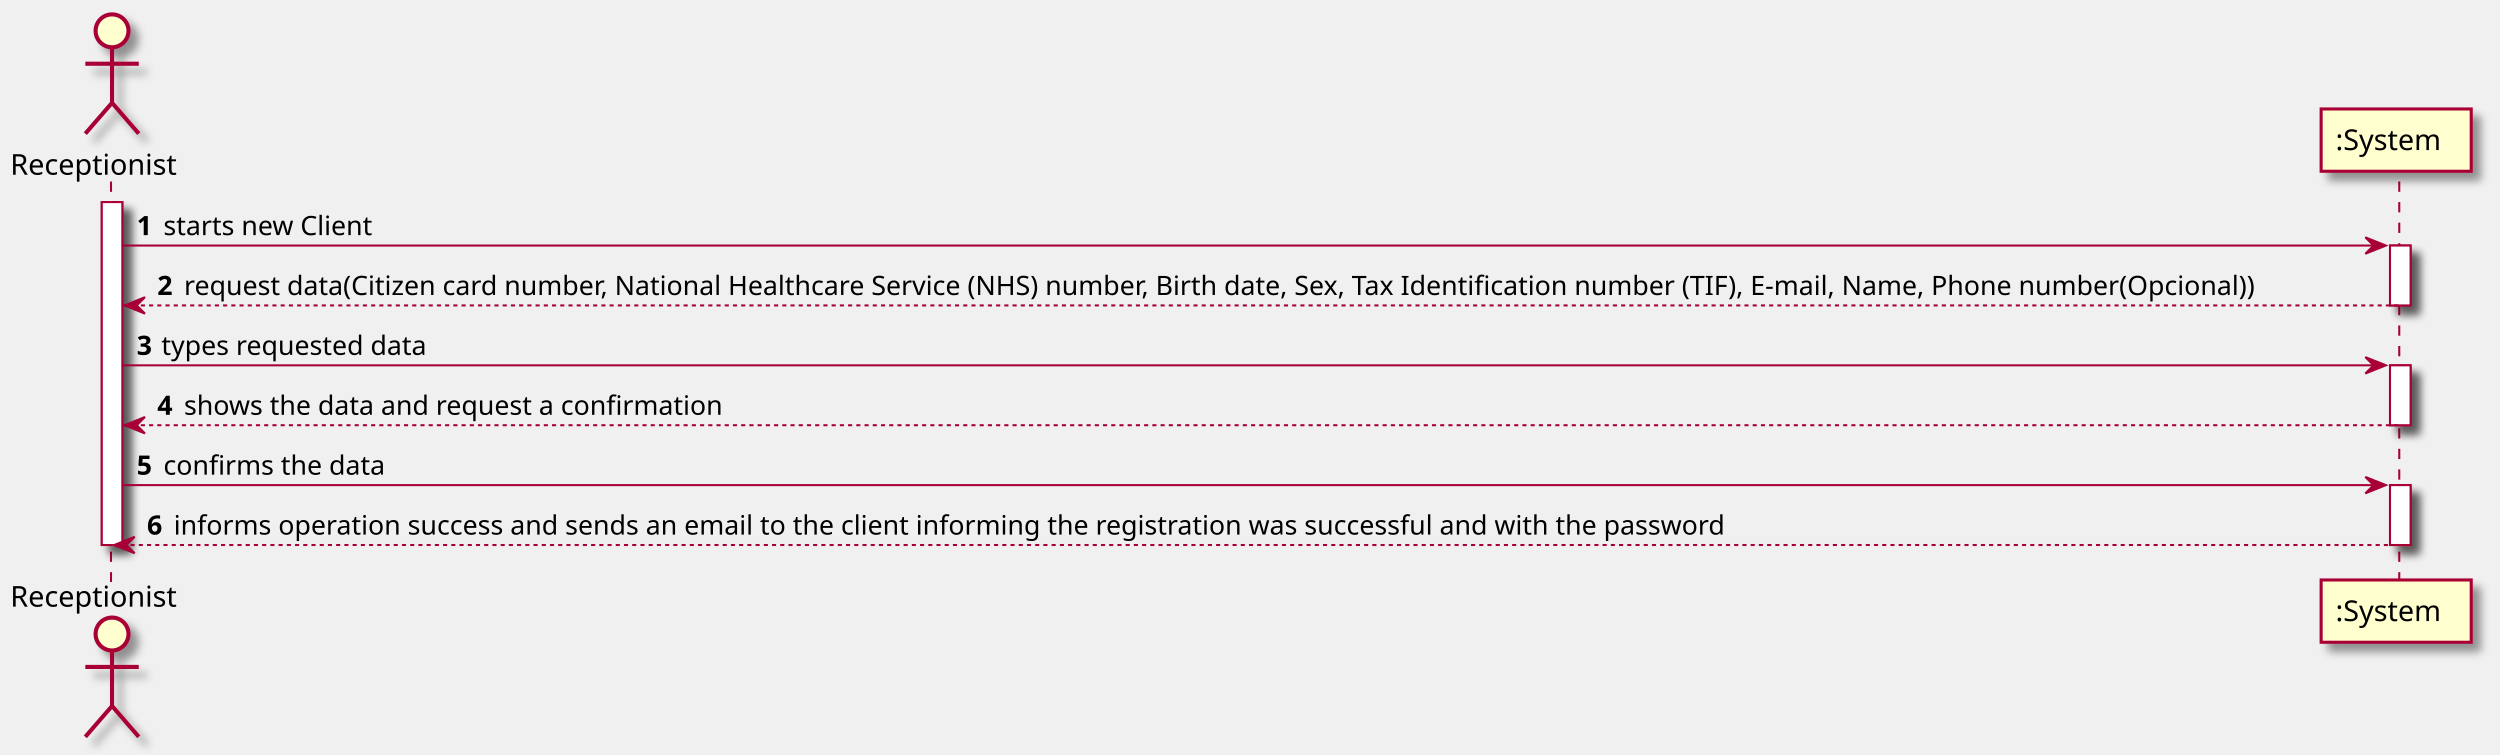
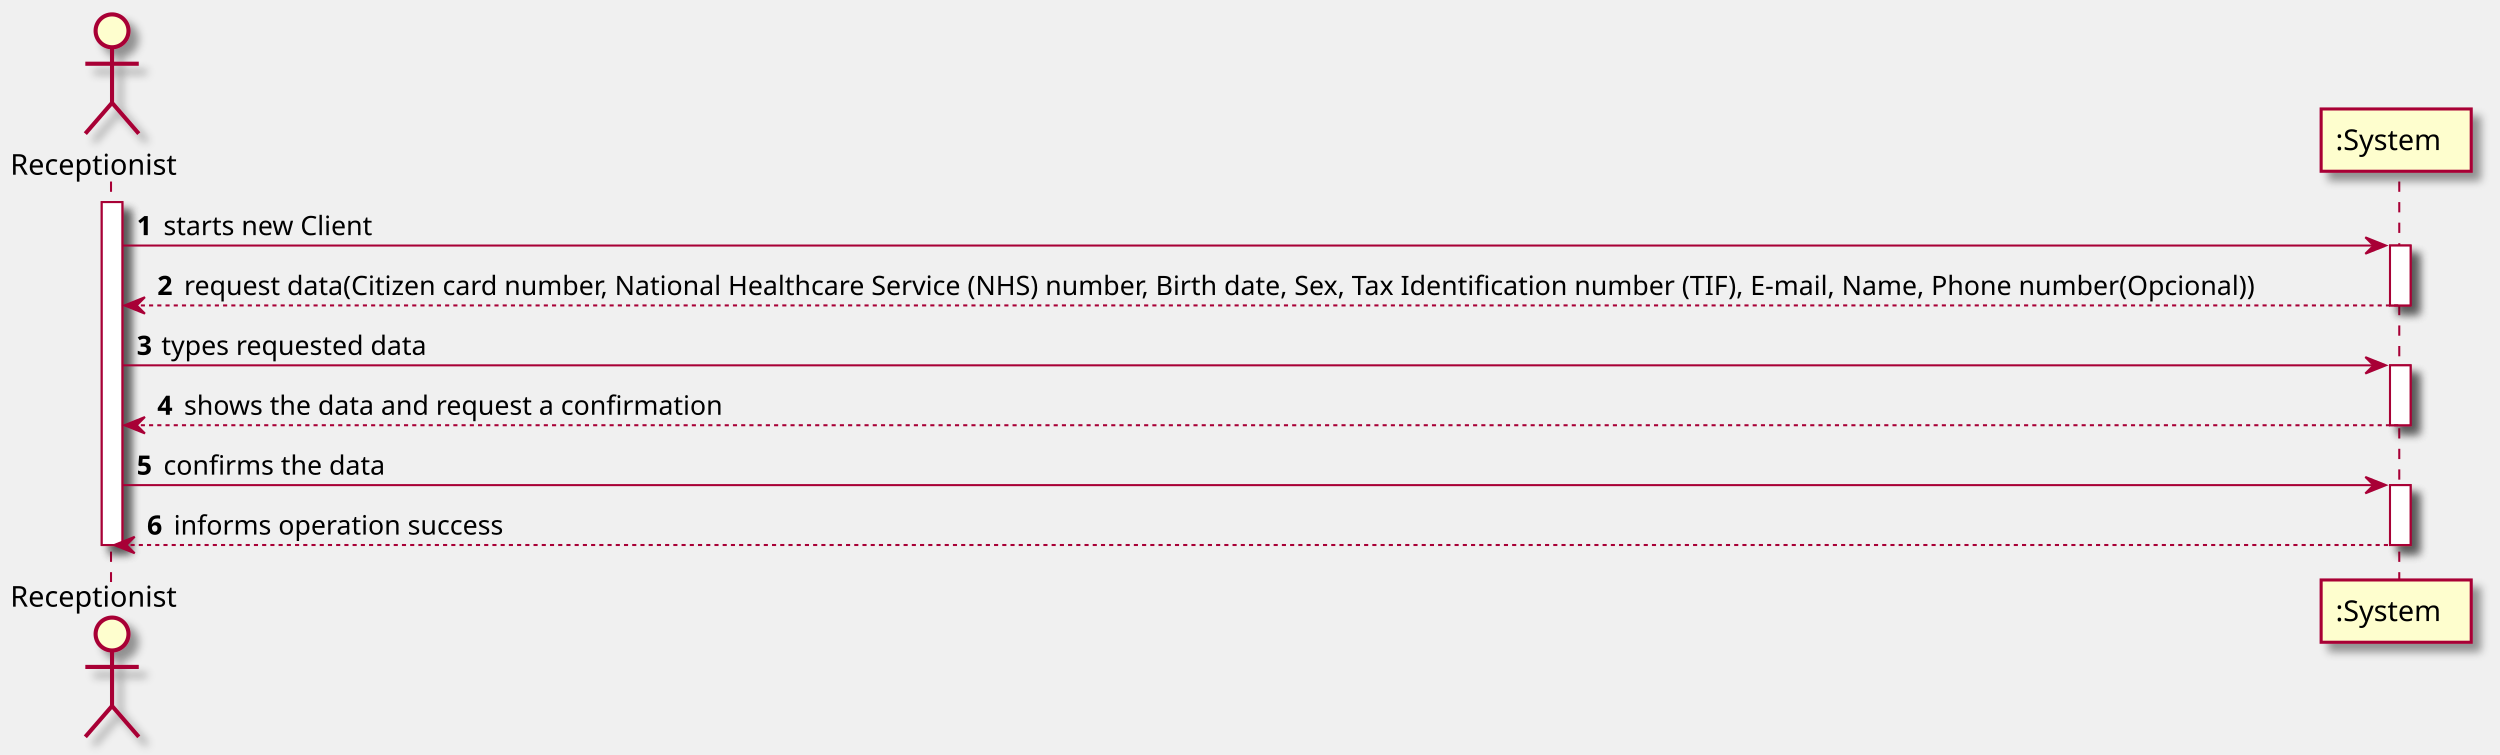
<svg xmlns="http://www.w3.org/2000/svg" contentScriptType="application/ecmascript" contentStyleType="text/css" height="367px" preserveAspectRatio="none" style="width:1216px;height:367px;" version="1.1" viewBox="0 0 1216 367" width="1216px" zoomAndPan="magnify">
  <defs>
-     <filter height="300%" id="fc70aoxvearg9" width="300%" x="-1" y="-1">
+     <filter height="300%" id="f1ugiul607kbfg" width="300%" x="-1" y="-1">
      <feGaussianBlur result="blurOut" stdDeviation="2.0" />
      <feColorMatrix in="blurOut" result="blurOut2" type="matrix" values="0 0 0 0 0 0 0 0 0 0 0 0 0 0 0 0 0 0 .4 0" />
      <feOffset dx="4.0" dy="4.0" in="blurOut2" result="blurOut3" />
      <feBlend in="SourceGraphic" in2="blurOut3" mode="normal" />
    </filter>
  </defs>
  <g>
-     <rect fill="#FFFFFF" filter="url(#fc70aoxvearg9)" height="166.797" style="stroke:#A80036;stroke-width:1.0;" width="10" x="49.5" y="98.297" />
-     <rect fill="#FFFFFF" filter="url(#fc70aoxvearg9)" height="29.133" style="stroke:#A80036;stroke-width:1.0;" width="10" x="1162.5" y="119.43" />
-     <rect fill="#FFFFFF" filter="url(#fc70aoxvearg9)" height="29.133" style="stroke:#A80036;stroke-width:1.0;" width="10" x="1162.5" y="177.695" />
-     <rect fill="#FFFFFF" filter="url(#fc70aoxvearg9)" height="29.133" style="stroke:#A80036;stroke-width:1.0;" width="10" x="1162.5" y="235.961" />
+     <rect fill="#FFFFFF" filter="url(#f1ugiul607kbfg)" height="166.797" style="stroke:#A80036;stroke-width:1.0;" width="10" x="49.5" y="98.297" />
+     <rect fill="#FFFFFF" filter="url(#f1ugiul607kbfg)" height="29.133" style="stroke:#A80036;stroke-width:1.0;" width="10" x="1162.5" y="119.43" />
+     <rect fill="#FFFFFF" filter="url(#f1ugiul607kbfg)" height="29.133" style="stroke:#A80036;stroke-width:1.0;" width="10" x="1162.5" y="177.695" />
+     <rect fill="#FFFFFF" filter="url(#f1ugiul607kbfg)" height="29.133" style="stroke:#A80036;stroke-width:1.0;" width="10" x="1162.5" y="235.961" />
    <line style="stroke:#A80036;stroke-width:1.0;stroke-dasharray:5.0,5.0;" x1="54" x2="54" y1="88.297" y2="283.094" />
    <line style="stroke:#A80036;stroke-width:1.0;stroke-dasharray:5.0,5.0;" x1="1167" x2="1167" y1="88.297" y2="283.094" />
    <text fill="#000000" font-family="sans-serif" font-size="14" lengthAdjust="spacing" textLength="93" x="5" y="84.995">Receptionist</text>
-     <ellipse cx="54.5" cy="15" fill="#FEFECE" filter="url(#fc70aoxvearg9)" rx="8" ry="8" style="stroke:#A80036;stroke-width:2.0;" />
-     <path d="M54.5,23 L54.5,50 M41.5,31 L67.5,31 M54.5,50 L41.5,65 M54.5,50 L67.5,65 " fill="none" filter="url(#fc70aoxvearg9)" style="stroke:#A80036;stroke-width:2.0;" />
+     <ellipse cx="54.5" cy="15" fill="#FEFECE" filter="url(#f1ugiul607kbfg)" rx="8" ry="8" style="stroke:#A80036;stroke-width:2.0;" />
+     <path d="M54.5,23 L54.5,50 M41.5,31 L67.5,31 M54.5,50 L41.5,65 M54.5,50 L67.5,65 " fill="none" filter="url(#f1ugiul607kbfg)" style="stroke:#A80036;stroke-width:2.0;" />
    <text fill="#000000" font-family="sans-serif" font-size="14" lengthAdjust="spacing" textLength="93" x="5" y="295.089">Receptionist</text>
-     <ellipse cx="54.5" cy="308.391" fill="#FEFECE" filter="url(#fc70aoxvearg9)" rx="8" ry="8" style="stroke:#A80036;stroke-width:2.0;" />
-     <path d="M54.5,316.391 L54.5,343.391 M41.5,324.391 L67.5,324.391 M54.5,343.391 L41.5,358.391 M54.5,343.391 L67.5,358.391 " fill="none" filter="url(#fc70aoxvearg9)" style="stroke:#A80036;stroke-width:2.0;" />
-     <rect fill="#FEFECE" filter="url(#fc70aoxvearg9)" height="30.297" style="stroke:#A80036;stroke-width:1.5;" width="73" x="1129" y="53" />
+     <ellipse cx="54.5" cy="308.391" fill="#FEFECE" filter="url(#f1ugiul607kbfg)" rx="8" ry="8" style="stroke:#A80036;stroke-width:2.0;" />
+     <path d="M54.5,316.391 L54.5,343.391 M41.5,324.391 L67.5,324.391 M54.5,343.391 L41.5,358.391 M54.5,343.391 L67.5,358.391 " fill="none" filter="url(#f1ugiul607kbfg)" style="stroke:#A80036;stroke-width:2.0;" />
+     <rect fill="#FEFECE" filter="url(#f1ugiul607kbfg)" height="30.297" style="stroke:#A80036;stroke-width:1.5;" width="73" x="1129" y="53" />
    <text fill="#000000" font-family="sans-serif" font-size="14" lengthAdjust="spacing" textLength="59" x="1136" y="72.995">:System</text>
-     <rect fill="#FEFECE" filter="url(#fc70aoxvearg9)" height="30.297" style="stroke:#A80036;stroke-width:1.5;" width="73" x="1129" y="282.094" />
+     <rect fill="#FEFECE" filter="url(#f1ugiul607kbfg)" height="30.297" style="stroke:#A80036;stroke-width:1.5;" width="73" x="1129" y="282.094" />
    <text fill="#000000" font-family="sans-serif" font-size="14" lengthAdjust="spacing" textLength="59" x="1136" y="302.089">:System</text>
-     <rect fill="#FFFFFF" filter="url(#fc70aoxvearg9)" height="166.797" style="stroke:#A80036;stroke-width:1.0;" width="10" x="49.5" y="98.297" />
-     <rect fill="#FFFFFF" filter="url(#fc70aoxvearg9)" height="29.133" style="stroke:#A80036;stroke-width:1.0;" width="10" x="1162.5" y="119.43" />
-     <rect fill="#FFFFFF" filter="url(#fc70aoxvearg9)" height="29.133" style="stroke:#A80036;stroke-width:1.0;" width="10" x="1162.5" y="177.695" />
-     <rect fill="#FFFFFF" filter="url(#fc70aoxvearg9)" height="29.133" style="stroke:#A80036;stroke-width:1.0;" width="10" x="1162.5" y="235.961" />
+     <rect fill="#FFFFFF" filter="url(#f1ugiul607kbfg)" height="166.797" style="stroke:#A80036;stroke-width:1.0;" width="10" x="49.5" y="98.297" />
+     <rect fill="#FFFFFF" filter="url(#f1ugiul607kbfg)" height="29.133" style="stroke:#A80036;stroke-width:1.0;" width="10" x="1162.5" y="119.43" />
+     <rect fill="#FFFFFF" filter="url(#f1ugiul607kbfg)" height="29.133" style="stroke:#A80036;stroke-width:1.0;" width="10" x="1162.5" y="177.695" />
+     <rect fill="#FFFFFF" filter="url(#f1ugiul607kbfg)" height="29.133" style="stroke:#A80036;stroke-width:1.0;" width="10" x="1162.5" y="235.961" />
    <polygon fill="#A80036" points="1150.5,115.43,1160.5,119.43,1150.5,123.43,1154.5,119.43" style="stroke:#A80036;stroke-width:1.0;" />
    <line style="stroke:#A80036;stroke-width:1.0;" x1="59.5" x2="1156.5" y1="119.43" y2="119.43" />
    <text fill="#000000" font-family="sans-serif" font-size="13" font-weight="bold" lengthAdjust="spacing" textLength="9" x="66.5" y="114.364">1</text>
    <text fill="#000000" font-family="sans-serif" font-size="13" lengthAdjust="spacing" textLength="108" x="79.5" y="114.364">starts new Client</text>
    <polygon fill="#A80036" points="70.5,144.562,60.5,148.562,70.5,152.562,66.5,148.562" style="stroke:#A80036;stroke-width:1.0;" />
    <line style="stroke:#A80036;stroke-width:1.0;stroke-dasharray:2.0,2.0;" x1="64.5" x2="1166.5" y1="148.562" y2="148.562" />
    <text fill="#000000" font-family="sans-serif" font-size="13" font-weight="bold" lengthAdjust="spacing" textLength="9" x="76.5" y="143.497">2</text>
    <text fill="#000000" font-family="sans-serif" font-size="13" lengthAdjust="spacing" textLength="1066" x="89.5" y="143.497">request data(Citizen card number, National Healthcare Service (NHS) number, Birth date, Sex, Tax Identification number (TIF), E-mail, Name, Phone number(Opcional))</text>
    <polygon fill="#A80036" points="1150.5,173.695,1160.5,177.695,1150.5,181.695,1154.5,177.695" style="stroke:#A80036;stroke-width:1.0;" />
    <line style="stroke:#A80036;stroke-width:1.0;" x1="59.5" x2="1156.5" y1="177.695" y2="177.695" />
    <text fill="#000000" font-family="sans-serif" font-size="13" font-weight="bold" lengthAdjust="spacing" textLength="8" x="66.5" y="172.629">3</text>
    <text fill="#000000" font-family="sans-serif" font-size="13" lengthAdjust="spacing" textLength="138" x="78.5" y="172.629">types requested data</text>
    <polygon fill="#A80036" points="70.5,202.828,60.5,206.828,70.5,210.828,66.5,206.828" style="stroke:#A80036;stroke-width:1.0;" />
    <line style="stroke:#A80036;stroke-width:1.0;stroke-dasharray:2.0,2.0;" x1="64.5" x2="1166.5" y1="206.828" y2="206.828" />
    <text fill="#000000" font-family="sans-serif" font-size="13" font-weight="bold" lengthAdjust="spacing" textLength="9" x="76.5" y="201.762">4</text>
    <text fill="#000000" font-family="sans-serif" font-size="13" lengthAdjust="spacing" textLength="277" x="89.5" y="201.762">shows the data and request a confirmation</text>
    <polygon fill="#A80036" points="1150.5,231.961,1160.5,235.961,1150.5,239.961,1154.5,235.961" style="stroke:#A80036;stroke-width:1.0;" />
    <line style="stroke:#A80036;stroke-width:1.0;" x1="59.5" x2="1156.5" y1="235.961" y2="235.961" />
    <text fill="#000000" font-family="sans-serif" font-size="13" font-weight="bold" lengthAdjust="spacing" textLength="9" x="66.5" y="230.895">5</text>
    <text fill="#000000" font-family="sans-serif" font-size="13" lengthAdjust="spacing" textLength="114" x="79.5" y="230.895">confirms the data</text>
    <polygon fill="#A80036" points="65.5,261.094,55.5,265.094,65.5,269.094,61.5,265.094" style="stroke:#A80036;stroke-width:1.0;" />
    <line style="stroke:#A80036;stroke-width:1.0;stroke-dasharray:2.0,2.0;" x1="59.5" x2="1166.5" y1="265.094" y2="265.094" />
    <text fill="#000000" font-family="sans-serif" font-size="13" font-weight="bold" lengthAdjust="spacing" textLength="9" x="71.5" y="260.028">6</text>
-     <text fill="#000000" font-family="sans-serif" font-size="13" lengthAdjust="spacing" textLength="796" x="84.5" y="260.028">informs operation success and sends an email to the client informing the registration was successful and with the password</text>
+     <text fill="#000000" font-family="sans-serif" font-size="13" lengthAdjust="spacing" textLength="169" x="84.5" y="260.028">informs operation success</text>
  </g>
</svg>
